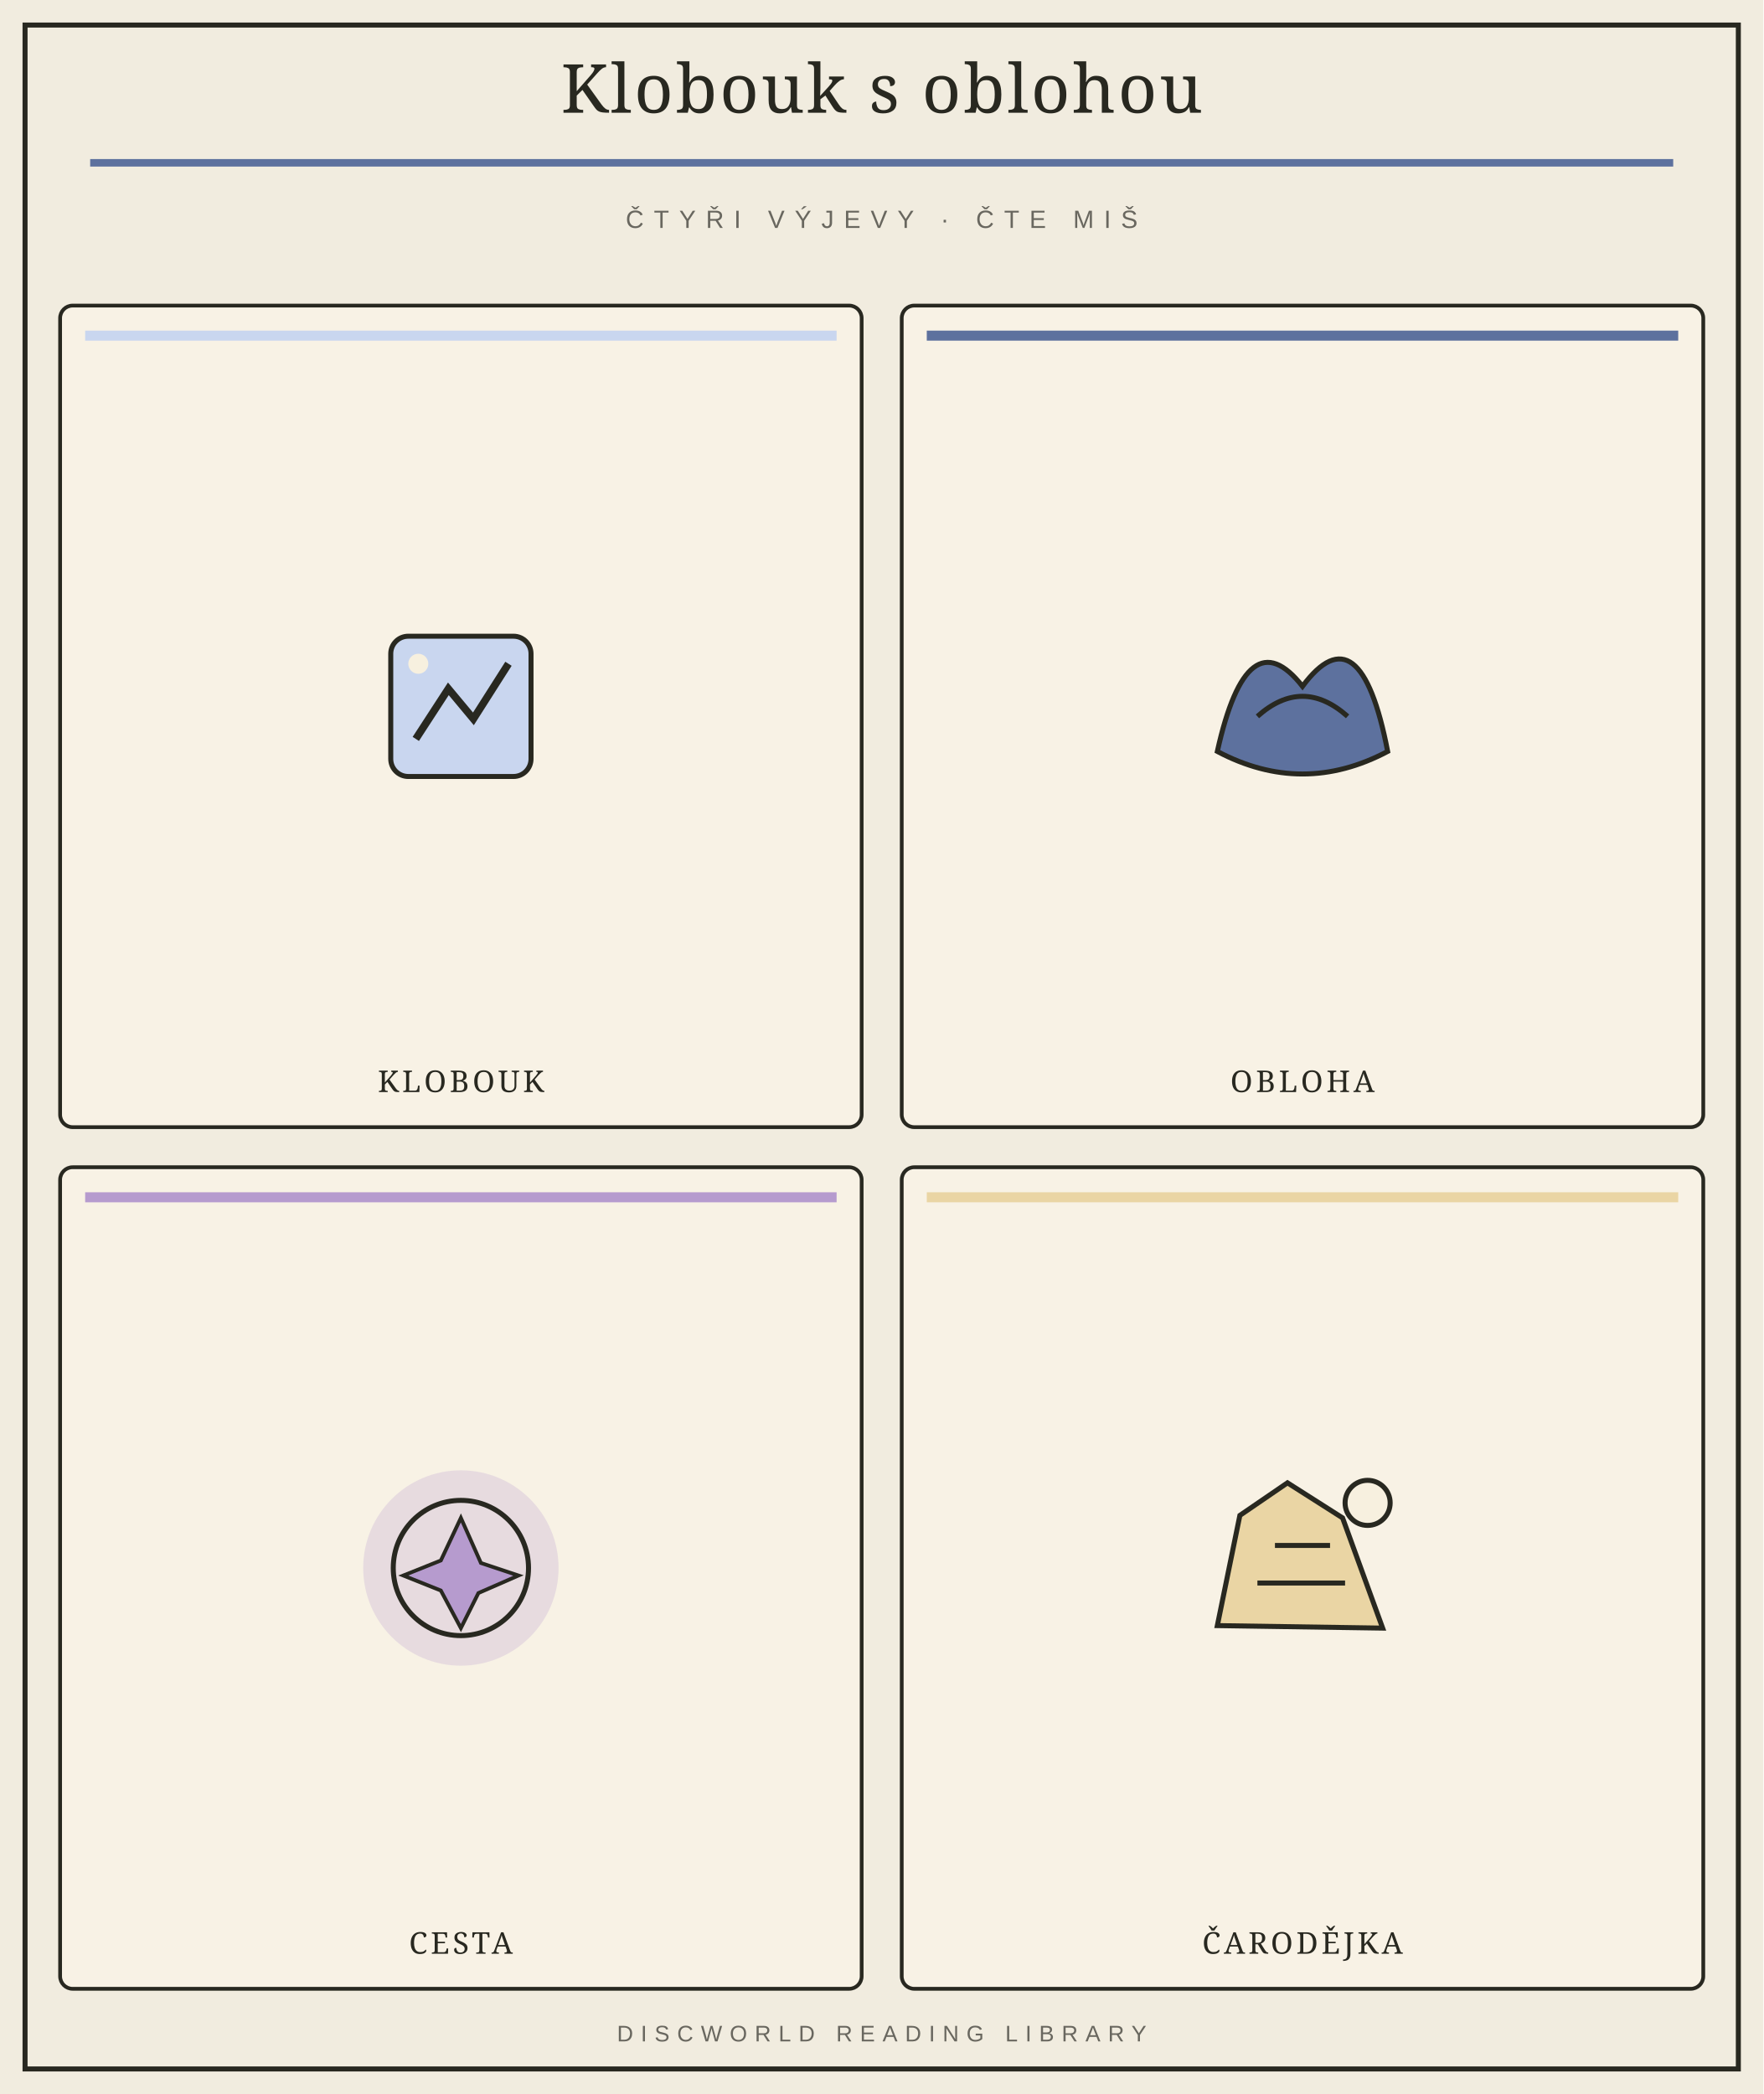
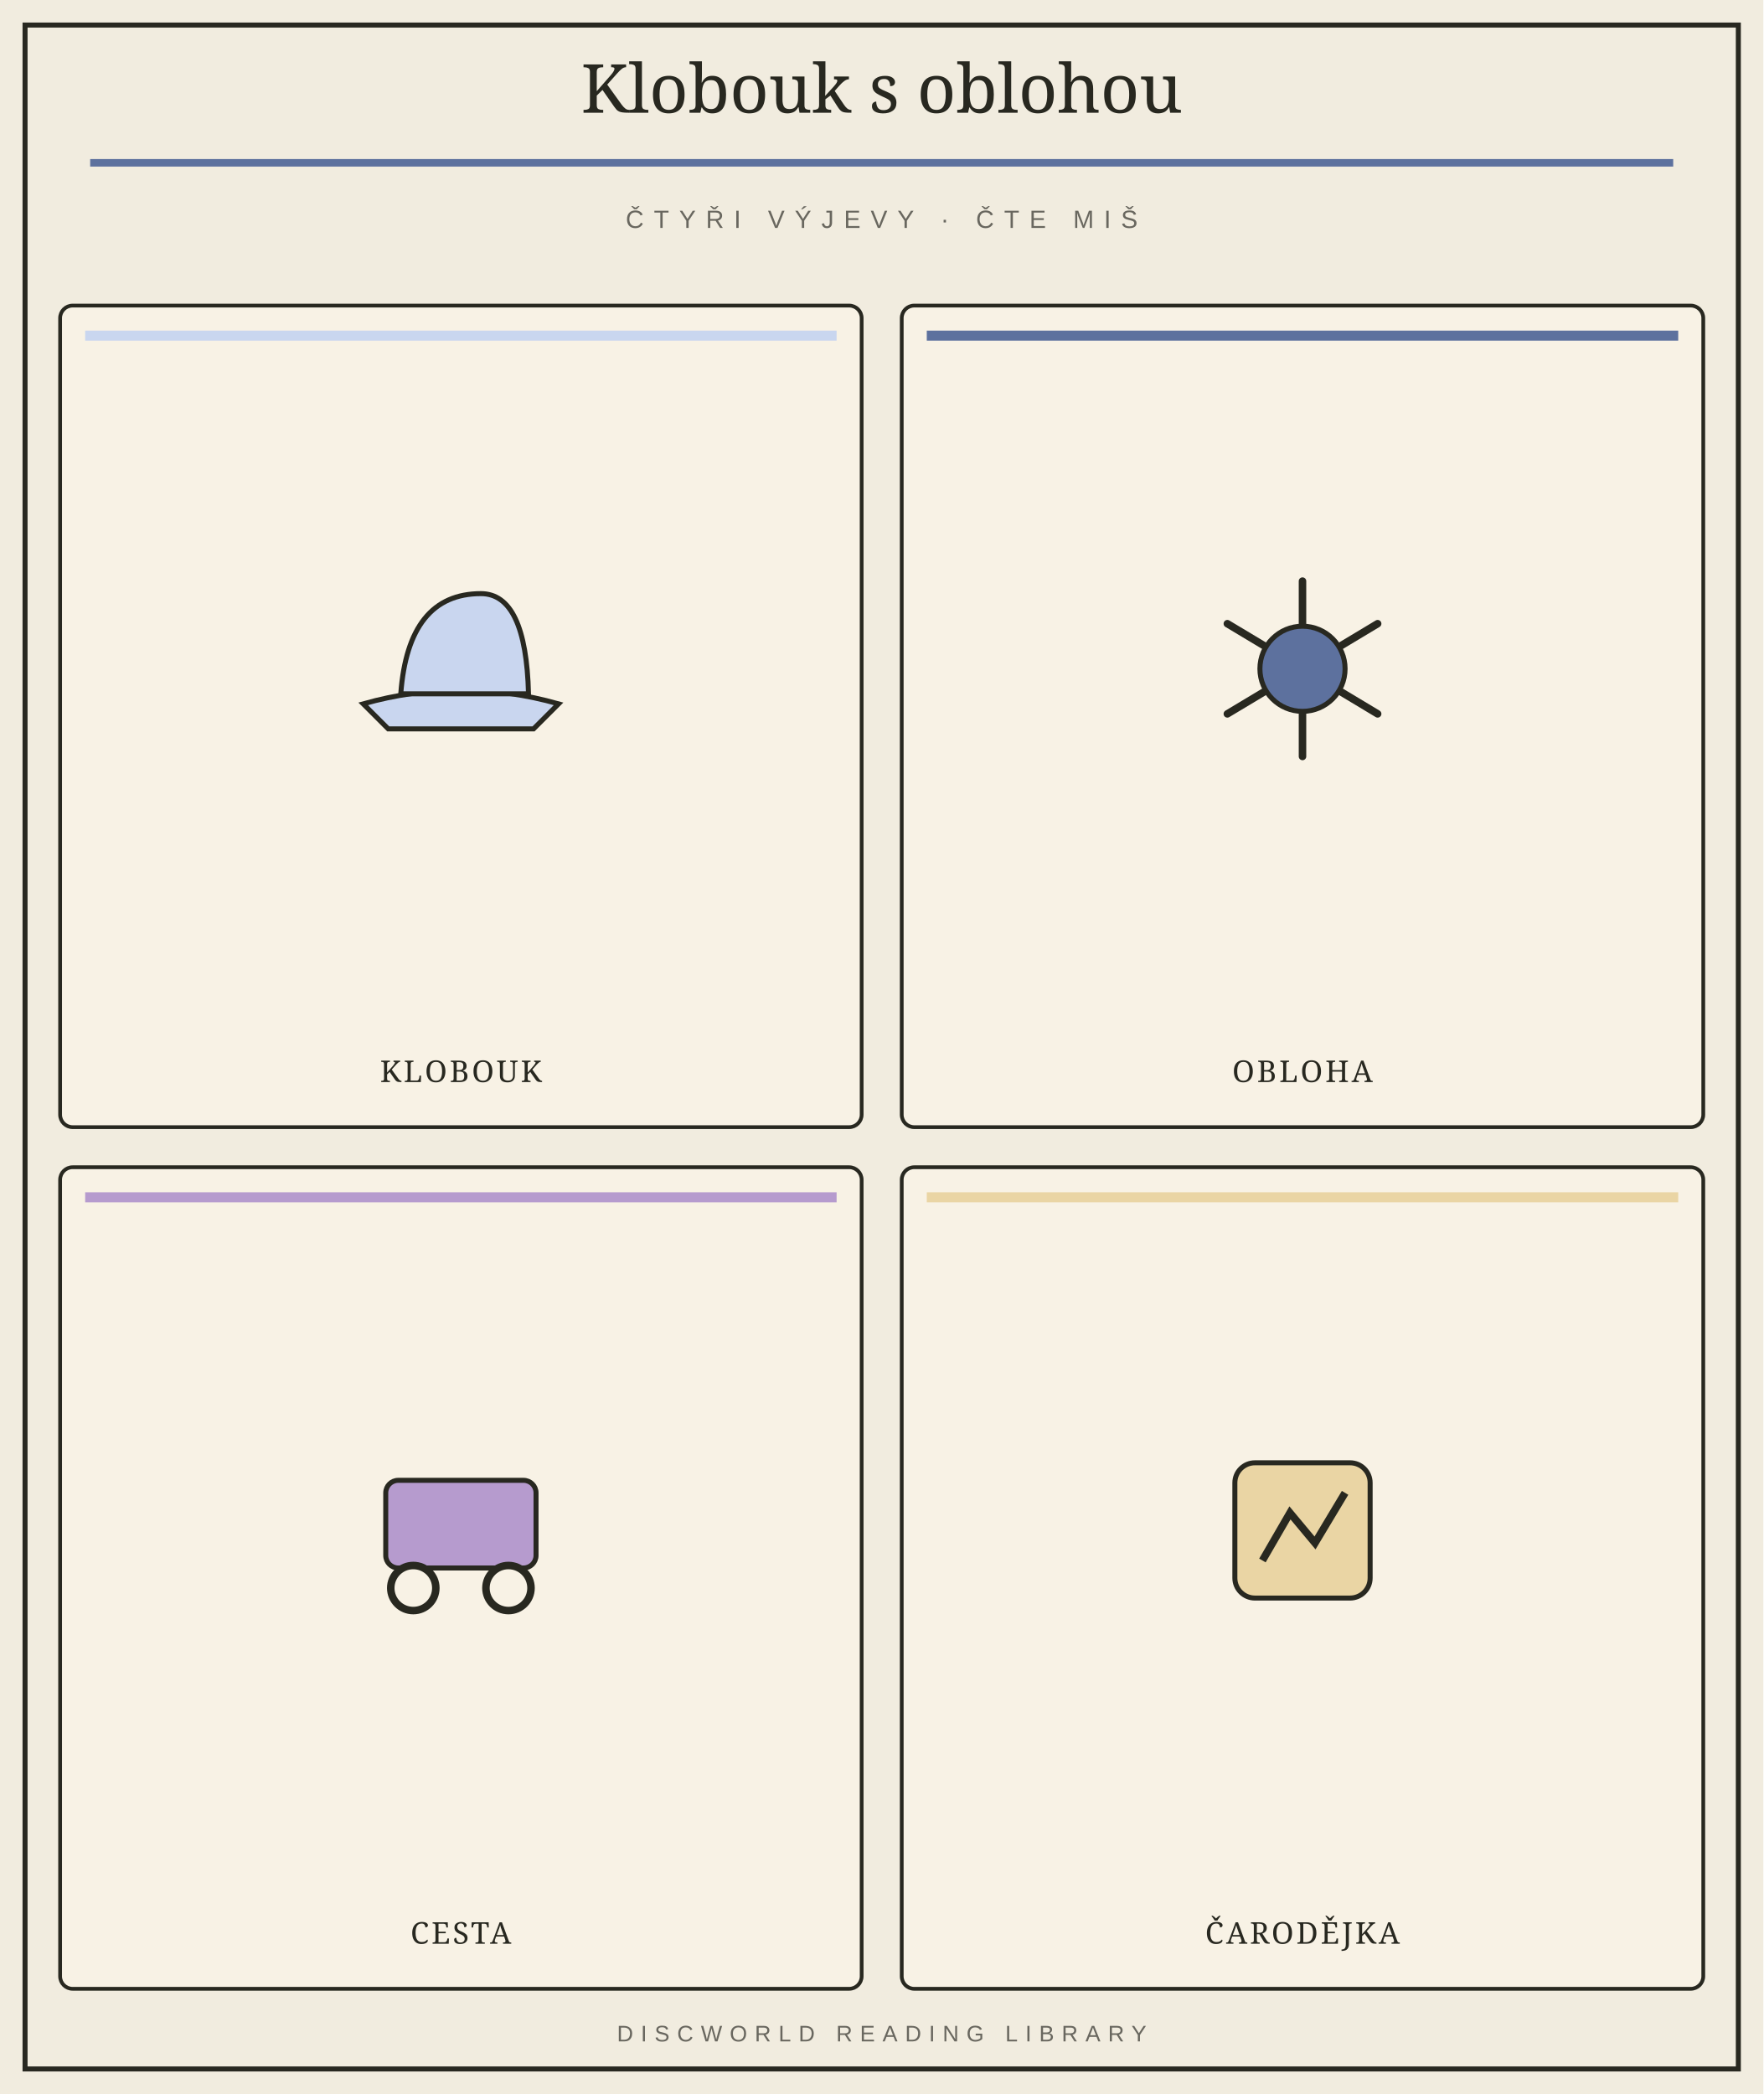
- <svg xmlns="http://www.w3.org/2000/svg" viewBox="0 0 704 836" role="img" aria-labelledby="title desc">
+ <svg xmlns="http://www.w3.org/2000/svg" viewBox="0 0 704 836" role="img" aria-labelledby="t d">
  <rect width="704" height="836" fill="#f1ecdf" />
  <rect x="10" y="10" width="684" height="816" fill="none" stroke="#282820" stroke-width="2" />
-   <text x="352" y="45" text-anchor="middle" font-family="Georgia,serif" font-size="27" fill="#282820" letter-spacing="1">Klobouk s oblohou</text>
-   <path d="M 36 65 H 668" stroke="#5d719e" stroke-width="3" />
+   <text x="352" y="45" text-anchor="middle" font-family="Georgia,serif" font-size="27" fill="#282820">Klobouk s oblohou</text>
+   <path d="M36 65H668" stroke="#5d719e" stroke-width="3" />
  <text x="352" y="91" text-anchor="middle" font-family="Arial,sans-serif" font-size="10" letter-spacing="4" fill="#69675f">ČTYŘI VÝJEVY · ČTE MIŠ</text>
  <g>
    <rect x="24" y="122" width="320" height="328" rx="5" fill="#f8f2e5" stroke="#282820" stroke-width="1.5" />
-     <path d="M 34 134 H 334" stroke="#c9d6ef" stroke-width="4" />
-     <rect x="156" y="254" width="56" height="56" rx="7" fill="#c9d6ef" stroke="#282820" stroke-width="2" />
-     <path d="M 166 295 L 179 275 L 189 287 L 203 265" fill="none" stroke="#282820" stroke-width="3" />
-     <circle cx="167" cy="265" r="4" fill="#f7f0df" />
-     <text x="184" y="436" text-anchor="middle" font-family="Georgia,serif" font-size="12" letter-spacing="1.3" fill="#282820">KLOBOUK</text>
+     <path d="M34 134H334" stroke="#c9d6ef" stroke-width="4" />
+     <path d="M145 281Q184 270 223 281L213 291H155Z" fill="#c9d6ef" stroke="#282820" stroke-width="2" />
+     <path d="M160 277Q163 237 192 237Q210 237 211 277Z" fill="#c9d6ef" stroke="#282820" stroke-width="2" />
+     <text x="184" y="432" text-anchor="middle" font-family="Georgia,serif" font-size="12" letter-spacing="1" fill="#282820">KLOBOUK</text>
  </g>
  <g>
    <rect x="360" y="122" width="320" height="328" rx="5" fill="#f8f2e5" stroke="#282820" stroke-width="1.5" />
-     <path d="M 370 134 H 670" stroke="#5d719e" stroke-width="4" />
-     <path d="M 486 300 Q 498 246 520 274 Q 543 243 554 300 Q 520 318 486 300 Z" fill="#5d719e" stroke="#282820" stroke-width="2" />
-     <path d="M 502 286 Q 520 270 538 286" fill="none" stroke="#282820" stroke-width="2" />
-     <text x="520" y="436" text-anchor="middle" font-family="Georgia,serif" font-size="12" letter-spacing="1.3" fill="#282820">OBLOHA</text>
+     <path d="M370 134H670" stroke="#5d719e" stroke-width="4" />
+     <g stroke="#282820" stroke-width="3" stroke-linecap="round">
+       <path d="M520 232V302M490 249L550 285M490 285L550 249" />
+       <circle cx="520" cy="267" r="17" fill="#5d719e" stroke="#282820" stroke-width="2" />
+     </g>
+     <text x="520" y="432" text-anchor="middle" font-family="Georgia,serif" font-size="12" letter-spacing="1" fill="#282820">OBLOHA</text>
  </g>
  <g>
    <rect x="24" y="466" width="320" height="328" rx="5" fill="#f8f2e5" stroke="#282820" stroke-width="1.5" />
-     <path d="M 34 478 H 334" stroke="#b69bce" stroke-width="4" />
-     <circle cx="184" cy="626" r="39" fill="#b69bce" opacity=".26" />
-     <circle cx="184" cy="626" r="27" fill="none" stroke="#282820" stroke-width="2" />
-     <path d="M 184 606 L 192 624 L 207 629 L 191 636 L 184 650 L 176 635 L 161 629 L 176 623 Z" fill="#b69bce" stroke="#282820" stroke-width="1.5" />
-     <text x="184" y="780" text-anchor="middle" font-family="Georgia,serif" font-size="12" letter-spacing="1.3" fill="#282820">CESTA</text>
+     <path d="M34 478H334" stroke="#b69bce" stroke-width="4" />
+     <rect x="154" y="591" width="60" height="35" rx="5" fill="#b69bce" stroke="#282820" stroke-width="2" />
+     <circle cx="165" cy="634" r="9" fill="#f8f2e5" stroke="#282820" stroke-width="3" />
+     <circle cx="203" cy="634" r="9" fill="#f8f2e5" stroke="#282820" stroke-width="3" />
+     <text x="184" y="776" text-anchor="middle" font-family="Georgia,serif" font-size="12" letter-spacing="1" fill="#282820">CESTA</text>
  </g>
  <g>
    <rect x="360" y="466" width="320" height="328" rx="5" fill="#f8f2e5" stroke="#282820" stroke-width="1.5" />
-     <path d="M 370 478 H 670" stroke="#ead5a4" stroke-width="4" />
-     <path d="M 486 649 L 495 605 L 514 592 L 536 606 L 552 650 Z" fill="#ead5a4" stroke="#282820" stroke-width="2" />
-     <path d="M 502 632 L 537 632 M 509 617 L 531 617" stroke="#282820" stroke-width="2" />
-     <circle cx="546" cy="600" r="9" fill="#f7f0df" stroke="#282820" stroke-width="2" />
-     <text x="520" y="780" text-anchor="middle" font-family="Georgia,serif" font-size="12" letter-spacing="1.3" fill="#282820">ČARODĚJKA</text>
+     <path d="M370 478H670" stroke="#ead5a4" stroke-width="4" />
+     <rect x="493" y="584" width="54" height="54" rx="8" fill="#ead5a4" stroke="#282820" stroke-width="2" />
+     <path d="M504 623L515 604L525 616L537 596" fill="none" stroke="#282820" stroke-width="3" />
+     <text x="520" y="776" text-anchor="middle" font-family="Georgia,serif" font-size="12" letter-spacing="1" fill="#282820">ČARODĚJKA</text>
  </g>
  <text x="352" y="815" text-anchor="middle" font-family="Arial,sans-serif" font-size="9" letter-spacing="3" fill="#69675f">DISCWORLD READING LIBRARY</text>
</svg>
